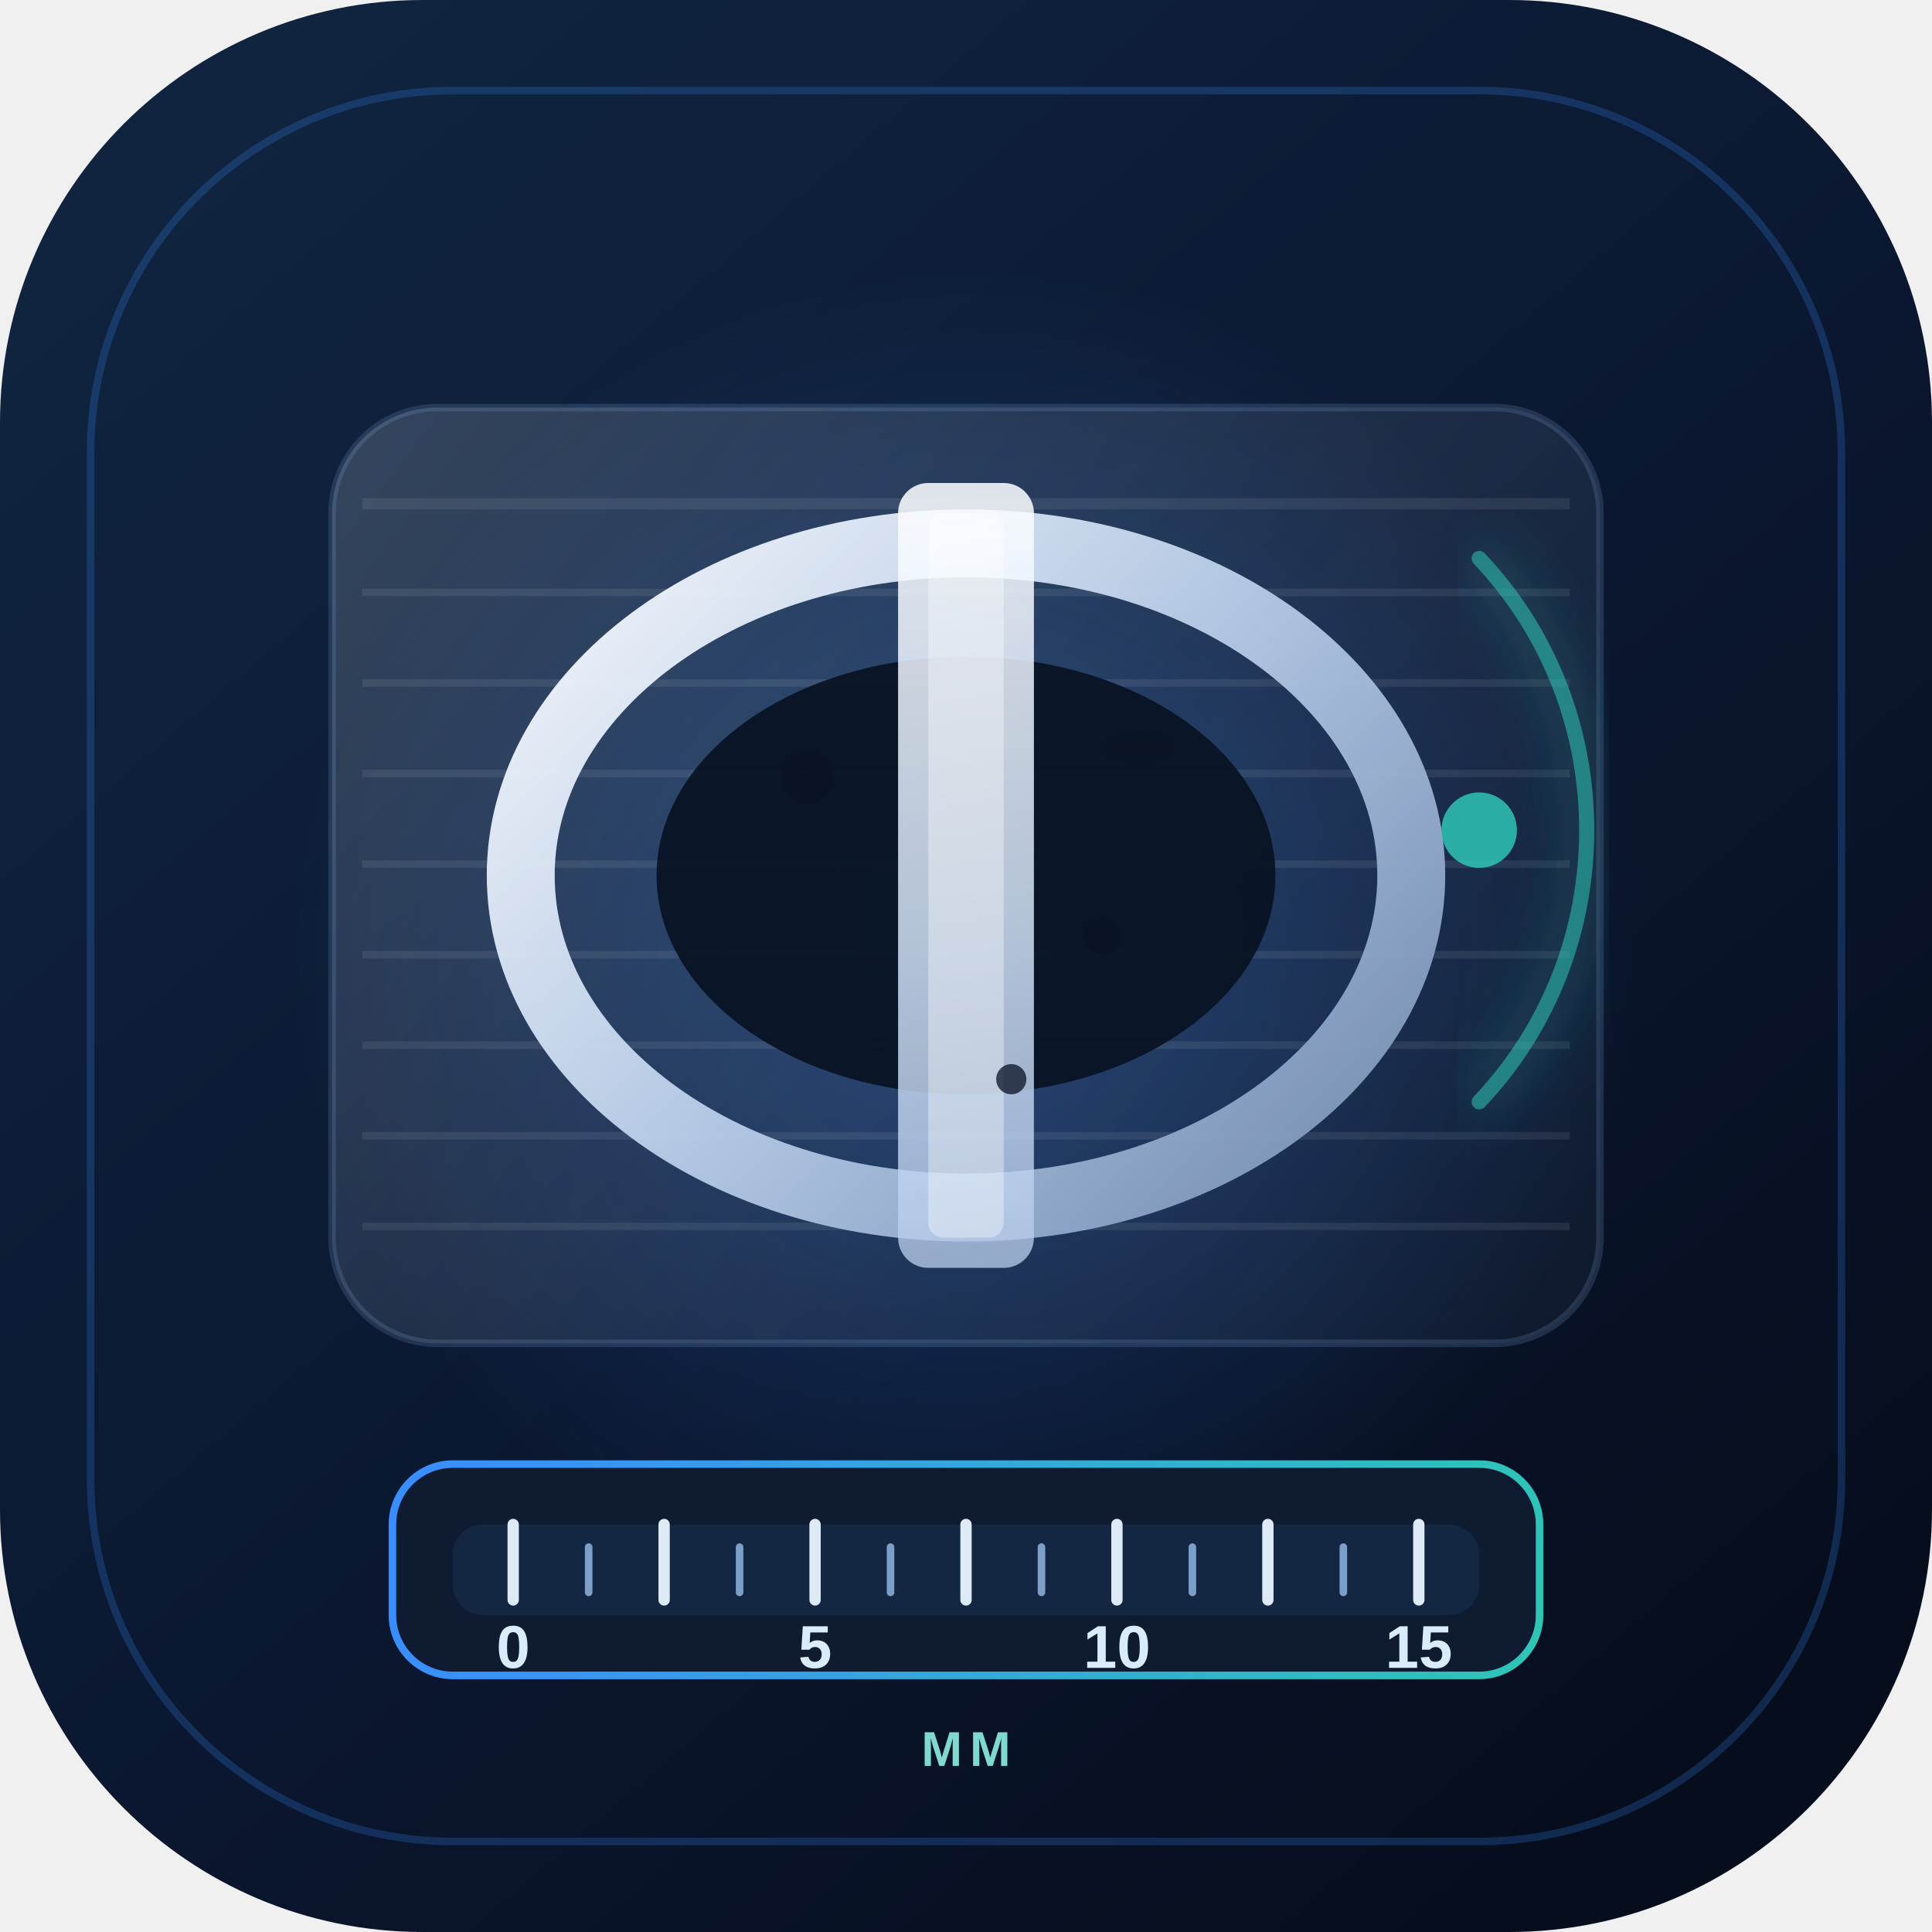
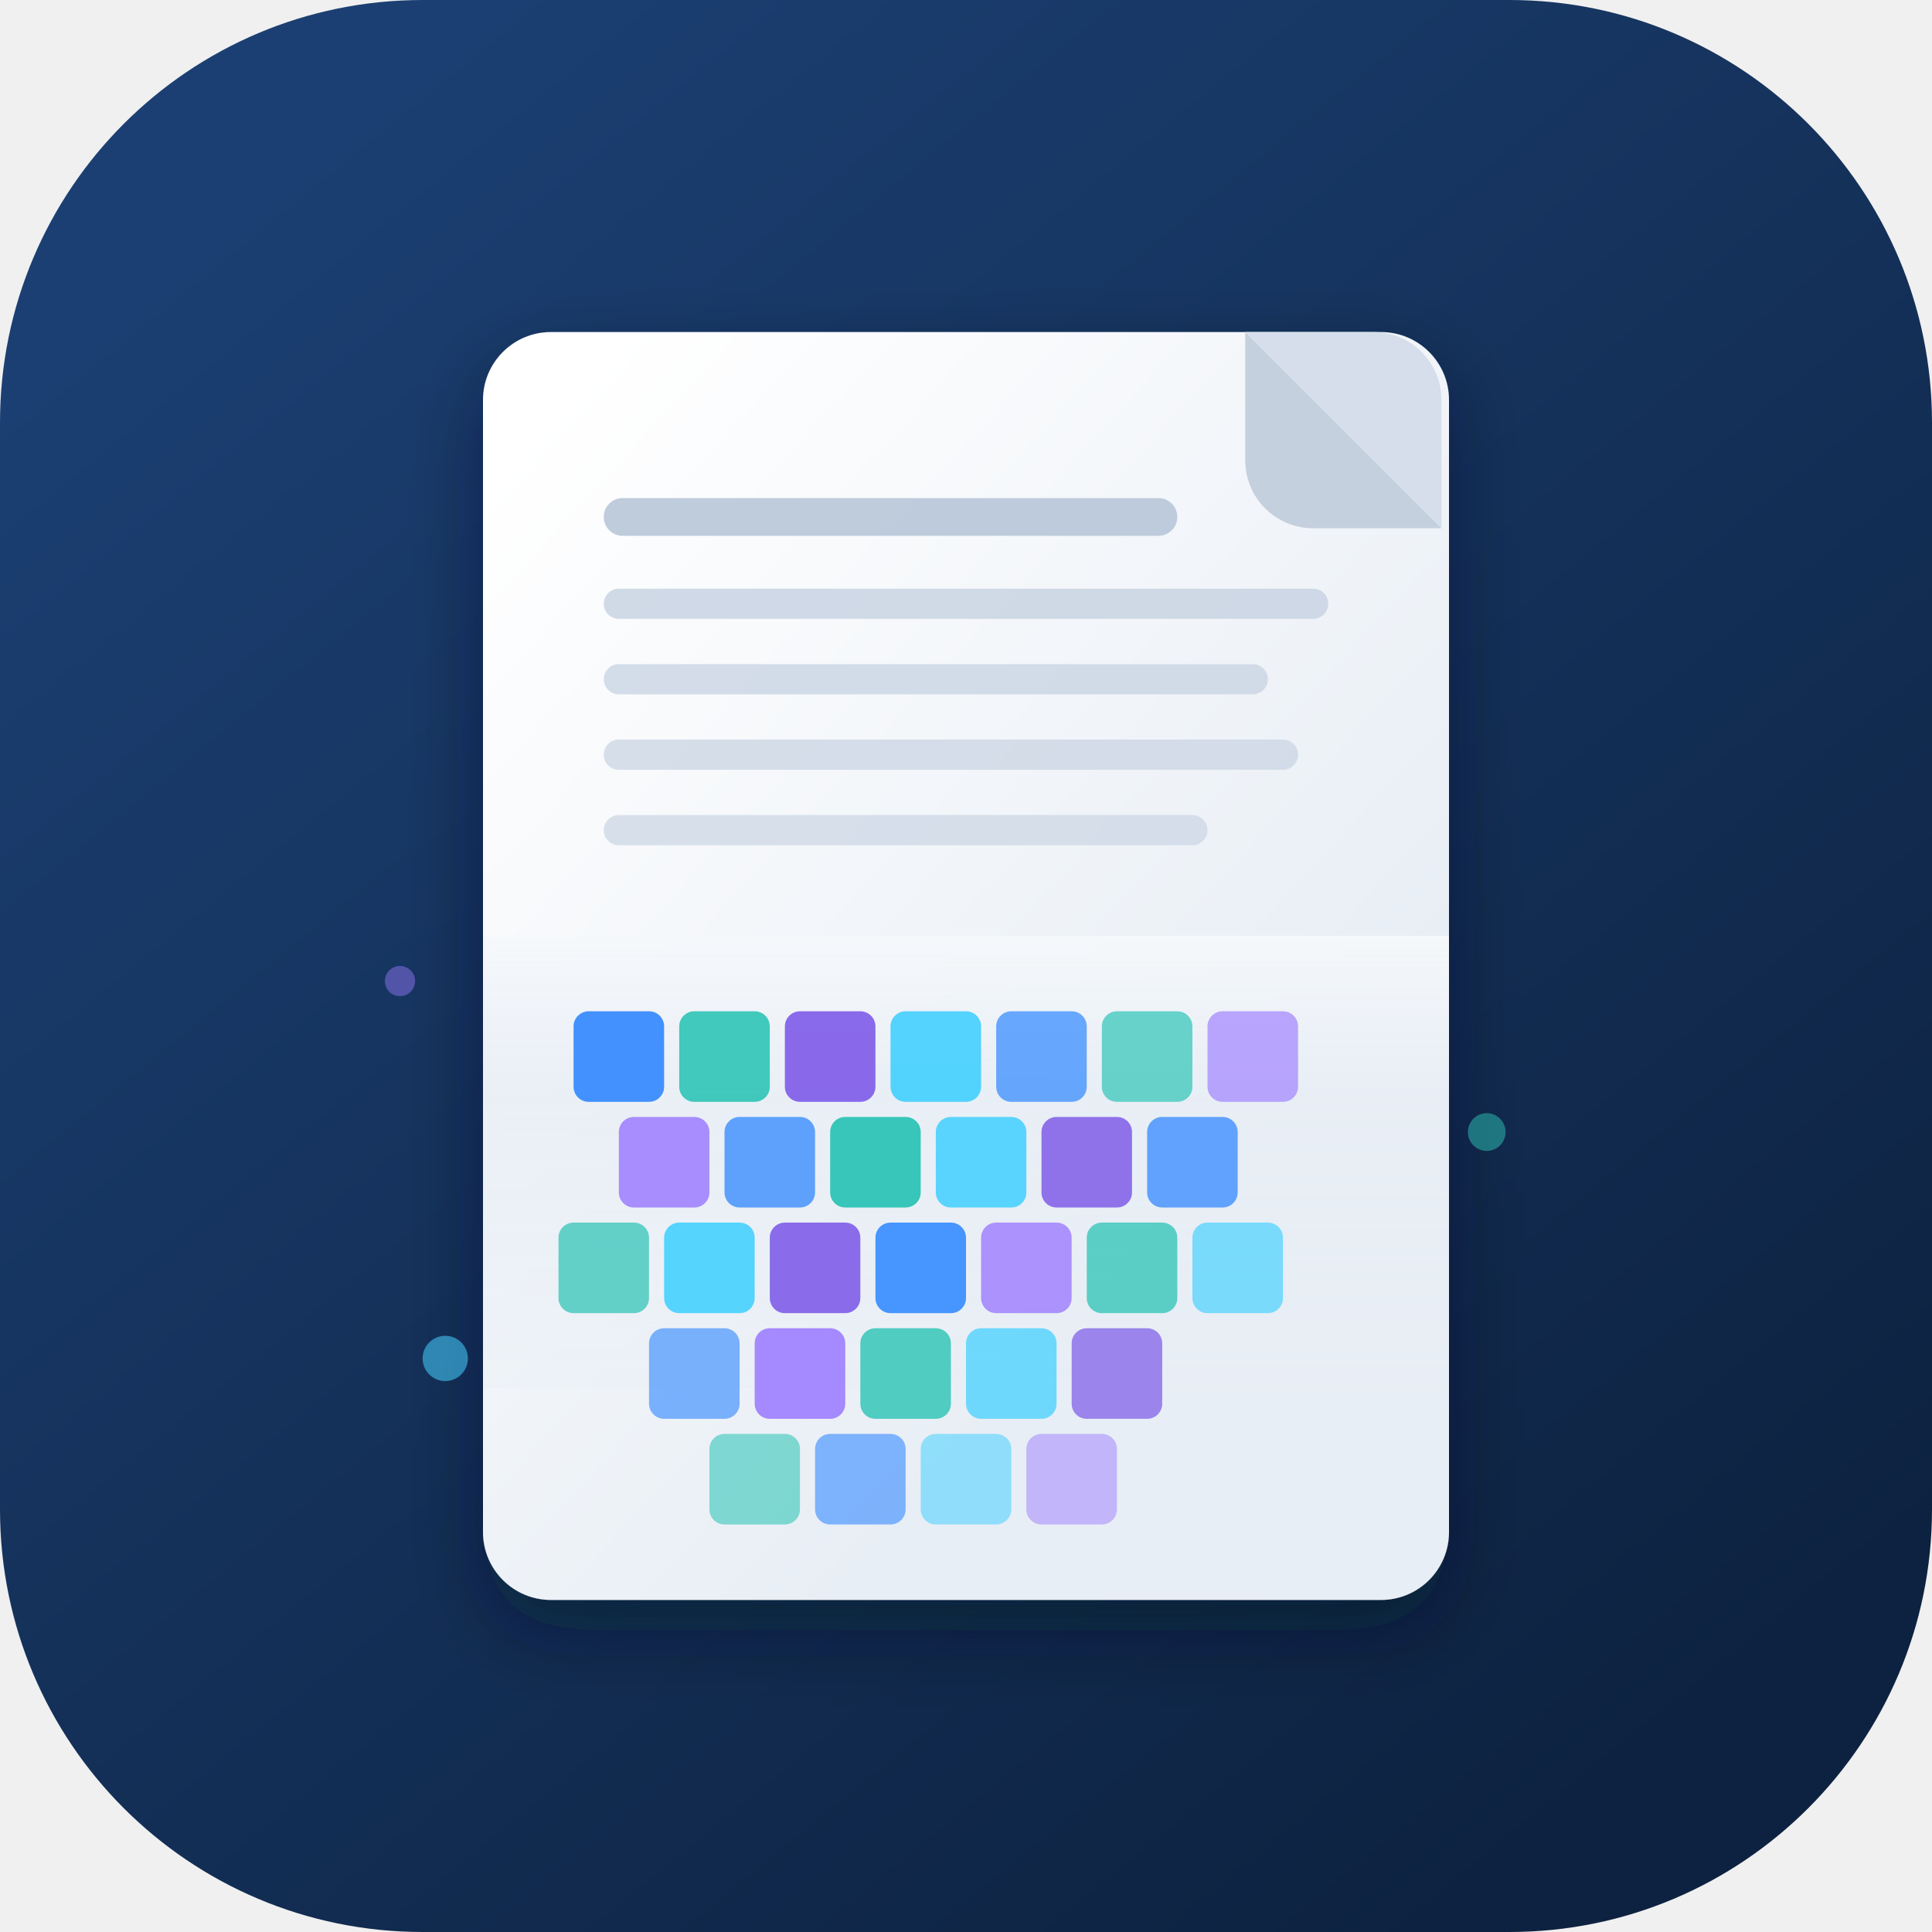
<svg xmlns="http://www.w3.org/2000/svg" viewBox="0 0 512 512" fill="none">
  <defs>
-     <linearGradient id="bg" x1="64" y1="32" x2="448" y2="480" gradientUnits="userSpaceOnUse">
-       <stop offset="0%" stop-color="#10243F" />
-       <stop offset="55%" stop-color="#0B1730" />
-       <stop offset="100%" stop-color="#060D1C" />
+     <linearGradient id="bg" x1="80" y1="40" x2="432" y2="472" gradientUnits="userSpaceOnUse">
+       <stop offset="0%" stop-color="#1B3F72" />
+       <stop offset="100%" stop-color="#0D2240" />
    </linearGradient>
-     <linearGradient id="film" x1="96" y1="120" x2="416" y2="360" gradientUnits="userSpaceOnUse">
-       <stop offset="0%" stop-color="#D9E7F7" stop-opacity="0.18" />
-       <stop offset="100%" stop-color="#7FA6D4" stop-opacity="0.05" />
+     <linearGradient id="paper" x1="156" y1="96" x2="356" y2="280" gradientUnits="userSpaceOnUse">
+       <stop offset="0%" stop-color="#FFFFFF" />
+       <stop offset="100%" stop-color="#E8EEF5" />
    </linearGradient>
-     <linearGradient id="pipe" x1="156" y1="156" x2="356" y2="356" gradientUnits="userSpaceOnUse">
-       <stop offset="0%" stop-color="#F4F8FF" />
-       <stop offset="45%" stop-color="#B7CCE8" />
-       <stop offset="100%" stop-color="#6E88AD" />
+     <linearGradient id="fade" x1="256" y1="220" x2="256" y2="420" gradientUnits="userSpaceOnUse">
+       <stop offset="0%" stop-color="#FFFFFF" stop-opacity="1" />
+       <stop offset="35%" stop-color="#E8EEF5" stop-opacity="0.85" />
+       <stop offset="100%" stop-color="#E8EEF5" stop-opacity="0" />
    </linearGradient>
-     <linearGradient id="weld" x1="236" y1="120" x2="276" y2="392" gradientUnits="userSpaceOnUse">
-       <stop offset="0%" stop-color="#FFFFFF" stop-opacity="0.95" />
-       <stop offset="50%" stop-color="#D7E8FF" stop-opacity="0.88" />
-       <stop offset="100%" stop-color="#9CB5D8" stop-opacity="0.82" />
-     </linearGradient>
-     <linearGradient id="ruler" x1="108" y1="404" x2="404" y2="452" gradientUnits="userSpaceOnUse">
-       <stop offset="0%" stop-color="#3A8DFF" />
-       <stop offset="100%" stop-color="#2EC4B6" />
-     </linearGradient>
-     <radialGradient id="glow" cx="0" cy="0" r="1" gradientUnits="userSpaceOnUse" gradientTransform="translate(256 250) rotate(90) scale(180)">
-       <stop stop-color="#3A8DFF" stop-opacity="0.28" />
-       <stop offset="1" stop-color="#3A8DFF" stop-opacity="0" />
-     </radialGradient>
-     <filter id="soft" x="-20%" y="-20%" width="140%" height="140%">
-       <feGaussianBlur stdDeviation="8" result="blur" />
-       <feMerge>
-         <feMergeNode in="blur" />
-         <feMergeNode in="SourceGraphic" />
-       </feMerge>
+     <filter id="shadow" x="-20%" y="-10%" width="140%" height="130%">
+       <feDropShadow dx="0" dy="8" stdDeviation="10" flood-color="#061428" flood-opacity="0.45" />
    </filter>
  </defs>
  <rect width="512" height="512" rx="112" fill="url(#bg)" />
-   <rect x="24" y="24" width="464" height="464" rx="96" stroke="#3A8DFF" stroke-opacity="0.22" stroke-width="2" />
-   <circle cx="256" cy="248" r="180" fill="url(#glow)" />
-   <rect x="88" y="108" width="336" height="248" rx="28" fill="url(#film)" stroke="#8EB4E8" stroke-opacity="0.18" stroke-width="2" />
-   <g opacity="0.08">
-     <rect x="96" y="132" width="320" height="3" fill="#FFFFFF" />
-     <rect x="96" y="156" width="320" height="2" fill="#FFFFFF" />
-     <rect x="96" y="180" width="320" height="2" fill="#FFFFFF" />
-     <rect x="96" y="204" width="320" height="2" fill="#FFFFFF" />
-     <rect x="96" y="228" width="320" height="2" fill="#FFFFFF" />
-     <rect x="96" y="252" width="320" height="2" fill="#FFFFFF" />
-     <rect x="96" y="276" width="320" height="2" fill="#FFFFFF" />
-     <rect x="96" y="300" width="320" height="2" fill="#FFFFFF" />
-     <rect x="96" y="324" width="320" height="2" fill="#FFFFFF" />
+   <g filter="url(#shadow)">
+     <rect x="128" y="88" width="256" height="336" rx="18" fill="url(#paper)" />
+     <path d="M330 88h34a18 18 0 0 1 18 18v34l-52-52z" fill="#D5DEEA" />
+     <path d="M330 88l52 52h-34a18 18 0 0 1-18-18V88z" fill="#C5D0DE" />
+     <rect x="160" y="132" width="152" height="10" rx="5" fill="#B8C6D8" opacity="0.9" />
+     <rect x="160" y="156" width="192" height="8" rx="4" fill="#C9D4E3" opacity="0.85" />
+     <rect x="160" y="176" width="176" height="8" rx="4" fill="#C9D4E3" opacity="0.8" />
+     <rect x="160" y="196" width="184" height="8" rx="4" fill="#C9D4E3" opacity="0.75" />
+     <rect x="160" y="216" width="160" height="8" rx="4" fill="#C9D4E3" opacity="0.7" />
+     <rect x="128" y="248" width="256" height="120" fill="url(#fade)" />
  </g>
-   <ellipse cx="256" cy="232" rx="118" ry="88" fill="none" stroke="url(#pipe)" stroke-width="18" opacity="0.95" />
-   <ellipse cx="256" cy="232" rx="82" ry="58" fill="#081222" opacity="0.92" />
-   <rect x="238" y="128" width="36" height="208" rx="8" fill="url(#weld)" opacity="0.92" />
-   <rect x="246" y="136" width="20" height="192" rx="4" fill="#FFFFFF" opacity="0.35" />
-   <circle cx="214" cy="206" r="7" fill="#0A1224" opacity="0.85" />
-   <circle cx="292" cy="248" r="5" fill="#0A1224" opacity="0.8" />
-   <circle cx="268" cy="286" r="4" fill="#0A1224" opacity="0.75" />
-   <ellipse cx="302" cy="198" rx="9" ry="4" fill="#0A1224" opacity="0.7" />
-   <rect x="104" y="388" width="304" height="56" rx="16" fill="#0E1B31" stroke="url(#ruler)" stroke-width="2" />
-   <rect x="120" y="404" width="272" height="24" rx="8" fill="#142742" />
-   <g stroke="#E8F3FF" stroke-width="3" stroke-linecap="round" opacity="0.95">
-     <line x1="136" y1="404" x2="136" y2="424" />
-     <line x1="176" y1="404" x2="176" y2="424" />
-     <line x1="216" y1="404" x2="216" y2="424" />
-     <line x1="256" y1="404" x2="256" y2="424" />
-     <line x1="296" y1="404" x2="296" y2="424" />
-     <line x1="336" y1="404" x2="336" y2="424" />
-     <line x1="376" y1="404" x2="376" y2="424" />
+   <g>
+     <rect x="152" y="268" width="24" height="24" rx="4" fill="#3A8DFF" opacity="0.95" />
+     <rect x="180" y="268" width="24" height="24" rx="4" fill="#2EC4B6" opacity="0.9" />
+     <rect x="208" y="268" width="24" height="24" rx="4" fill="#7B57E8" opacity="0.88" />
+     <rect x="236" y="268" width="24" height="24" rx="4" fill="#45D0FF" opacity="0.92" />
+     <rect x="264" y="268" width="24" height="24" rx="4" fill="#3A8DFF" opacity="0.75" />
+     <rect x="292" y="268" width="24" height="24" rx="4" fill="#2EC4B6" opacity="0.7" />
+     <rect x="320" y="268" width="24" height="24" rx="4" fill="#9B7BFF" opacity="0.65" />
+     <rect x="164" y="296" width="24" height="24" rx="4" fill="#9B7BFF" opacity="0.85" />
+     <rect x="192" y="296" width="24" height="24" rx="4" fill="#3A8DFF" opacity="0.8" />
+     <rect x="220" y="296" width="24" height="24" rx="4" fill="#2EC4B6" opacity="0.95" />
+     <rect x="248" y="296" width="24" height="24" rx="4" fill="#45D0FF" opacity="0.88" />
+     <rect x="276" y="296" width="24" height="24" rx="4" fill="#7B57E8" opacity="0.82" />
+     <rect x="304" y="296" width="24" height="24" rx="4" fill="#3A8DFF" opacity="0.78" />
+     <rect x="148" y="324" width="24" height="24" rx="4" fill="#2EC4B6" opacity="0.72" />
+     <rect x="176" y="324" width="24" height="24" rx="4" fill="#45D0FF" opacity="0.9" />
+     <rect x="204" y="324" width="24" height="24" rx="4" fill="#7B57E8" opacity="0.86" />
+     <rect x="232" y="324" width="24" height="24" rx="4" fill="#3A8DFF" opacity="0.92" />
+     <rect x="260" y="324" width="24" height="24" rx="4" fill="#9B7BFF" opacity="0.8" />
+     <rect x="288" y="324" width="24" height="24" rx="4" fill="#2EC4B6" opacity="0.76" />
+     <rect x="316" y="324" width="24" height="24" rx="4" fill="#45D0FF" opacity="0.68" />
+     <rect x="172" y="352" width="24" height="24" rx="4" fill="#3A8DFF" opacity="0.65" />
+     <rect x="200" y="352" width="24" height="24" rx="4" fill="#9B7BFF" opacity="0.88" />
+     <rect x="228" y="352" width="24" height="24" rx="4" fill="#2EC4B6" opacity="0.82" />
+     <rect x="256" y="352" width="24" height="24" rx="4" fill="#45D0FF" opacity="0.75" />
+     <rect x="284" y="352" width="24" height="24" rx="4" fill="#7B57E8" opacity="0.7" />
+     <rect x="188" y="380" width="24" height="24" rx="4" fill="#2EC4B6" opacity="0.58" />
+     <rect x="216" y="380" width="24" height="24" rx="4" fill="#3A8DFF" opacity="0.62" />
+     <rect x="244" y="380" width="24" height="24" rx="4" fill="#45D0FF" opacity="0.55" />
+     <rect x="272" y="380" width="24" height="24" rx="4" fill="#9B7BFF" opacity="0.5" />
  </g>
-   <g stroke="#9FC7F5" stroke-width="2" stroke-linecap="round" opacity="0.75">
-     <line x1="156" y1="410" x2="156" y2="422" />
-     <line x1="196" y1="410" x2="196" y2="422" />
-     <line x1="236" y1="410" x2="236" y2="422" />
-     <line x1="276" y1="410" x2="276" y2="422" />
-     <line x1="316" y1="410" x2="316" y2="422" />
-     <line x1="356" y1="410" x2="356" y2="422" />
-   </g>
-   <g fill="#D9ECFF" font-family="Arial, Helvetica, sans-serif" font-size="16" font-weight="700" text-anchor="middle">
-     <text x="136" y="442">0</text>
-     <text x="216" y="442">5</text>
-     <text x="296" y="442">10</text>
-     <text x="376" y="442">15</text>
-   </g>
-   <text x="256" y="468" fill="#7FD9CF" font-family="Arial, Helvetica, sans-serif" font-size="13" font-weight="700" text-anchor="middle" letter-spacing="2">MM</text>
-   <path d="M392 148 C430 188 430 252 392 292" stroke="#2EC4B6" stroke-opacity="0.55" stroke-width="4" stroke-linecap="round" fill="none" filter="url(#soft)" />
-   <circle cx="392" cy="220" r="10" fill="#2EC4B6" opacity="0.85" />
+   <circle cx="118" cy="360" r="6" fill="#45D0FF" opacity="0.55" />
+   <circle cx="394" cy="300" r="5" fill="#2EC4B6" opacity="0.5" />
+   <circle cx="106" cy="260" r="4" fill="#9B7BFF" opacity="0.45" />
</svg>
